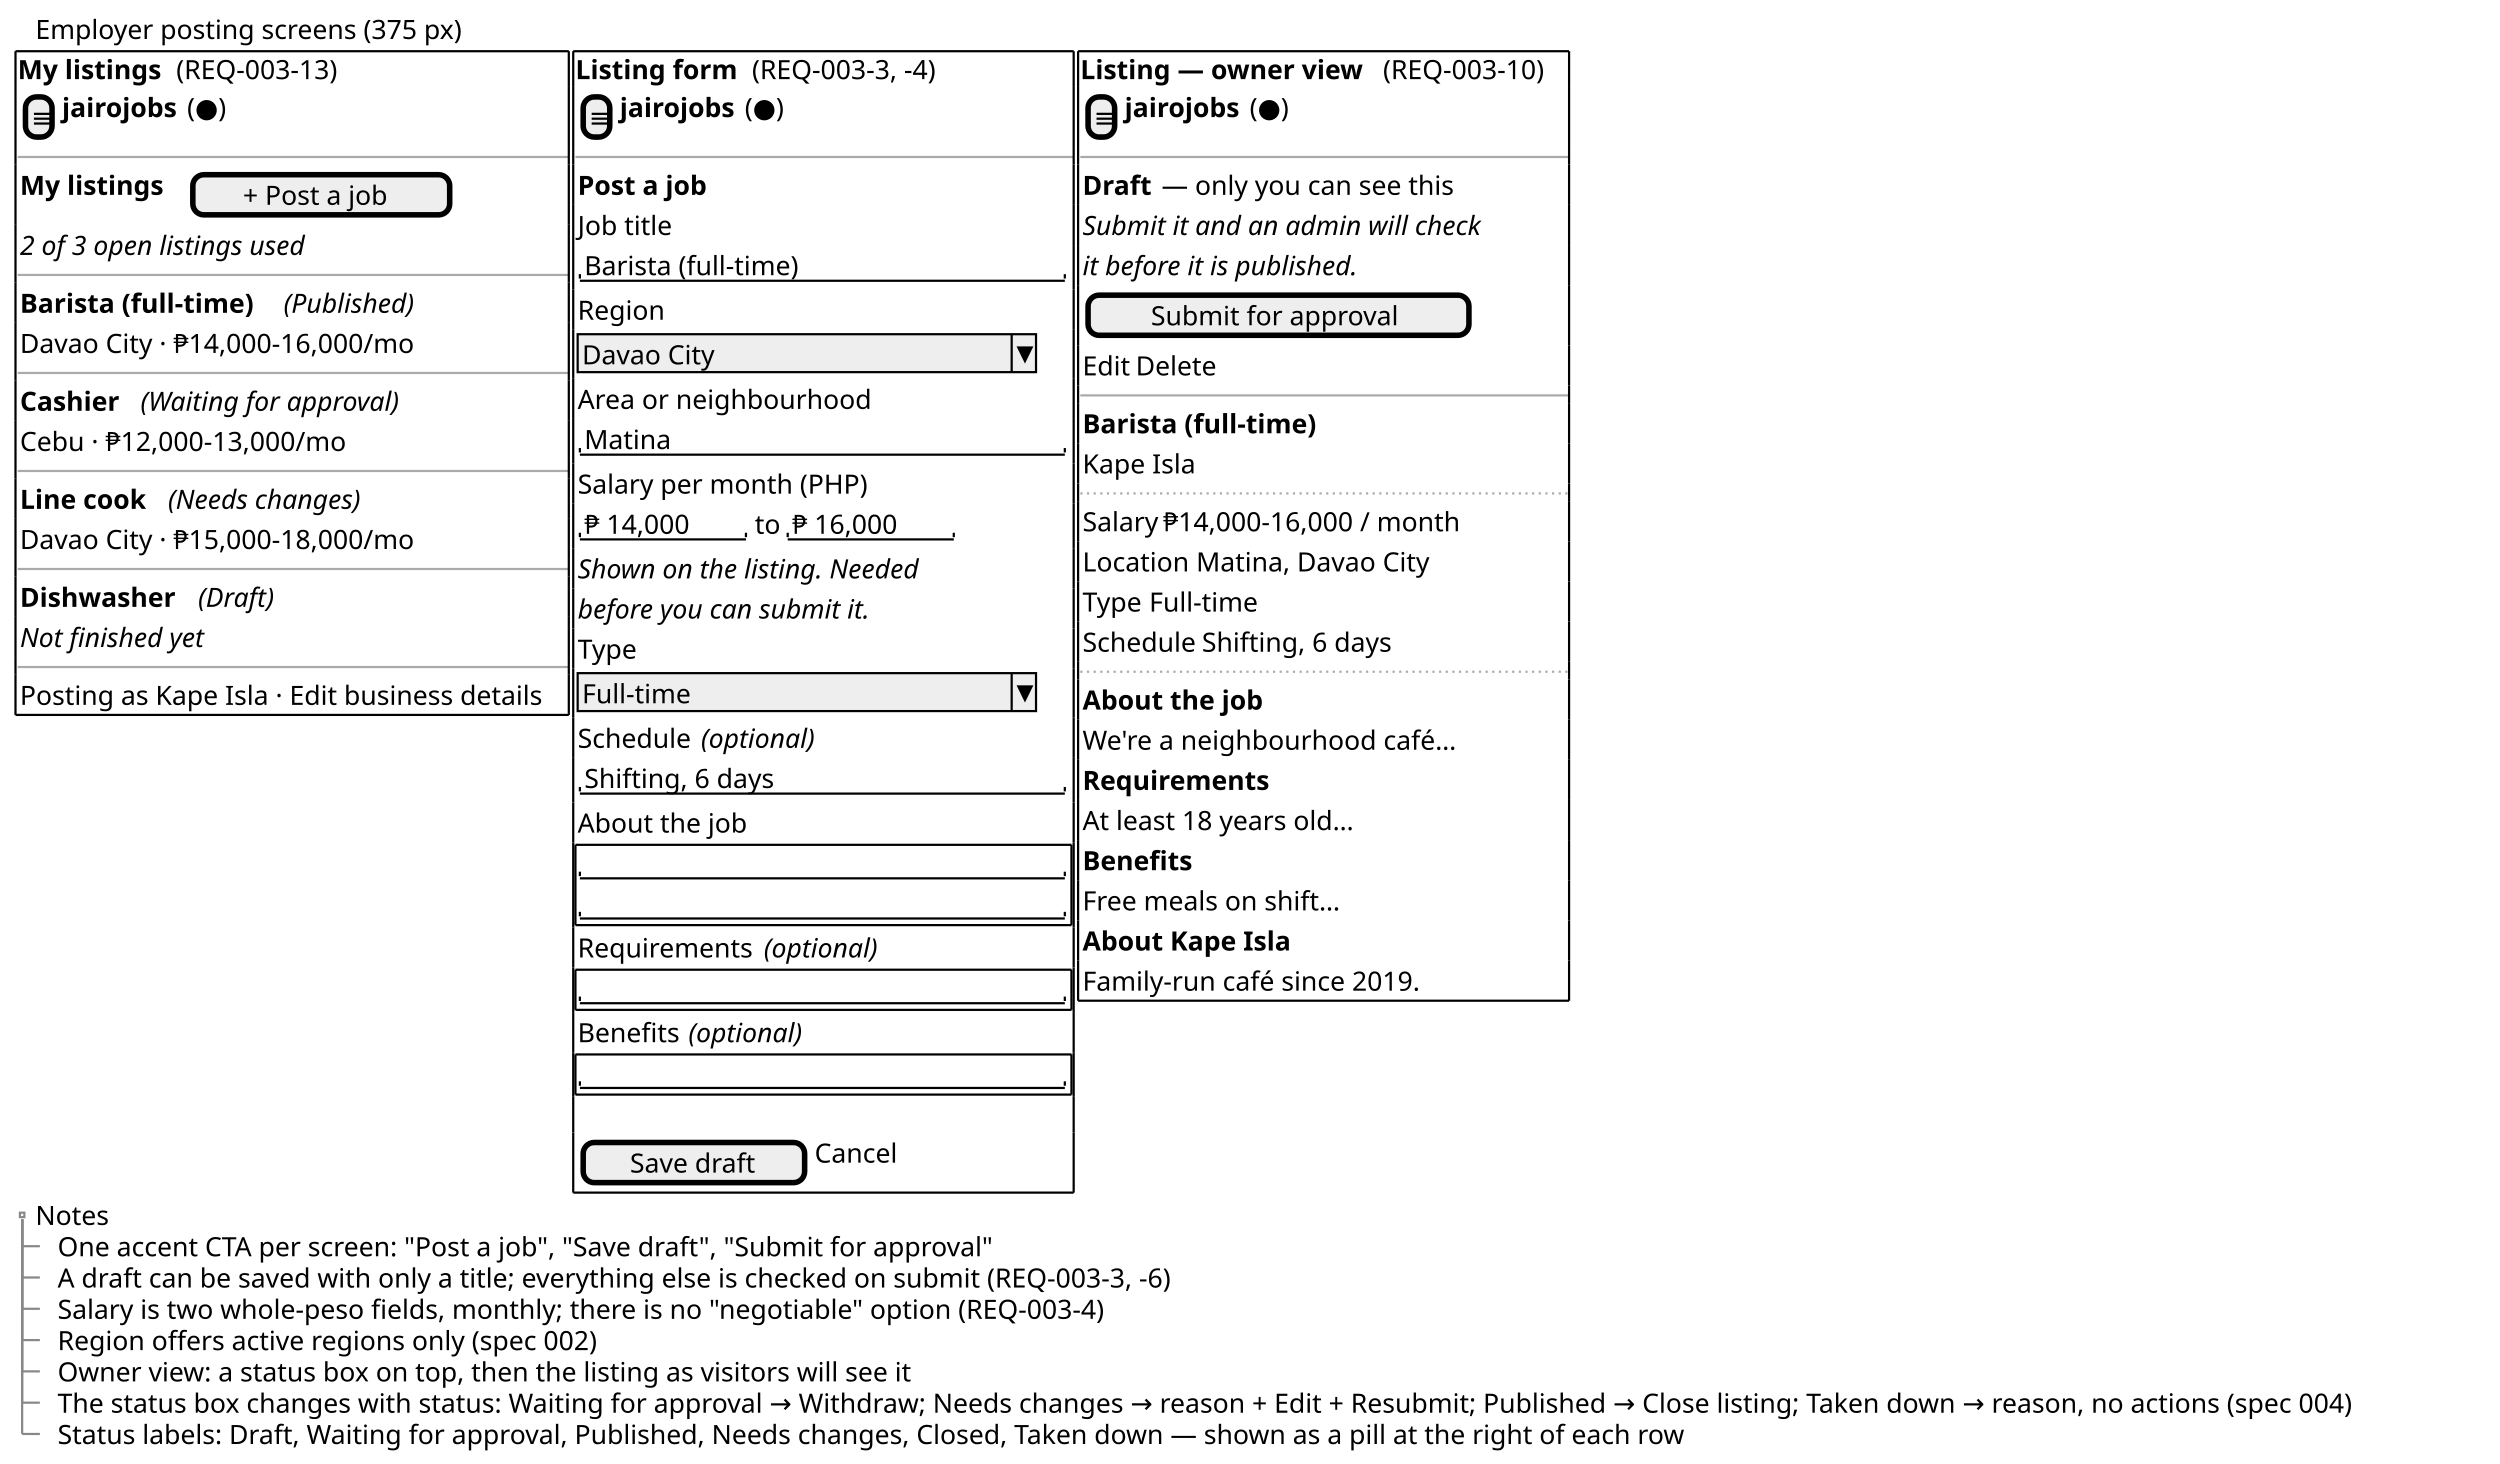
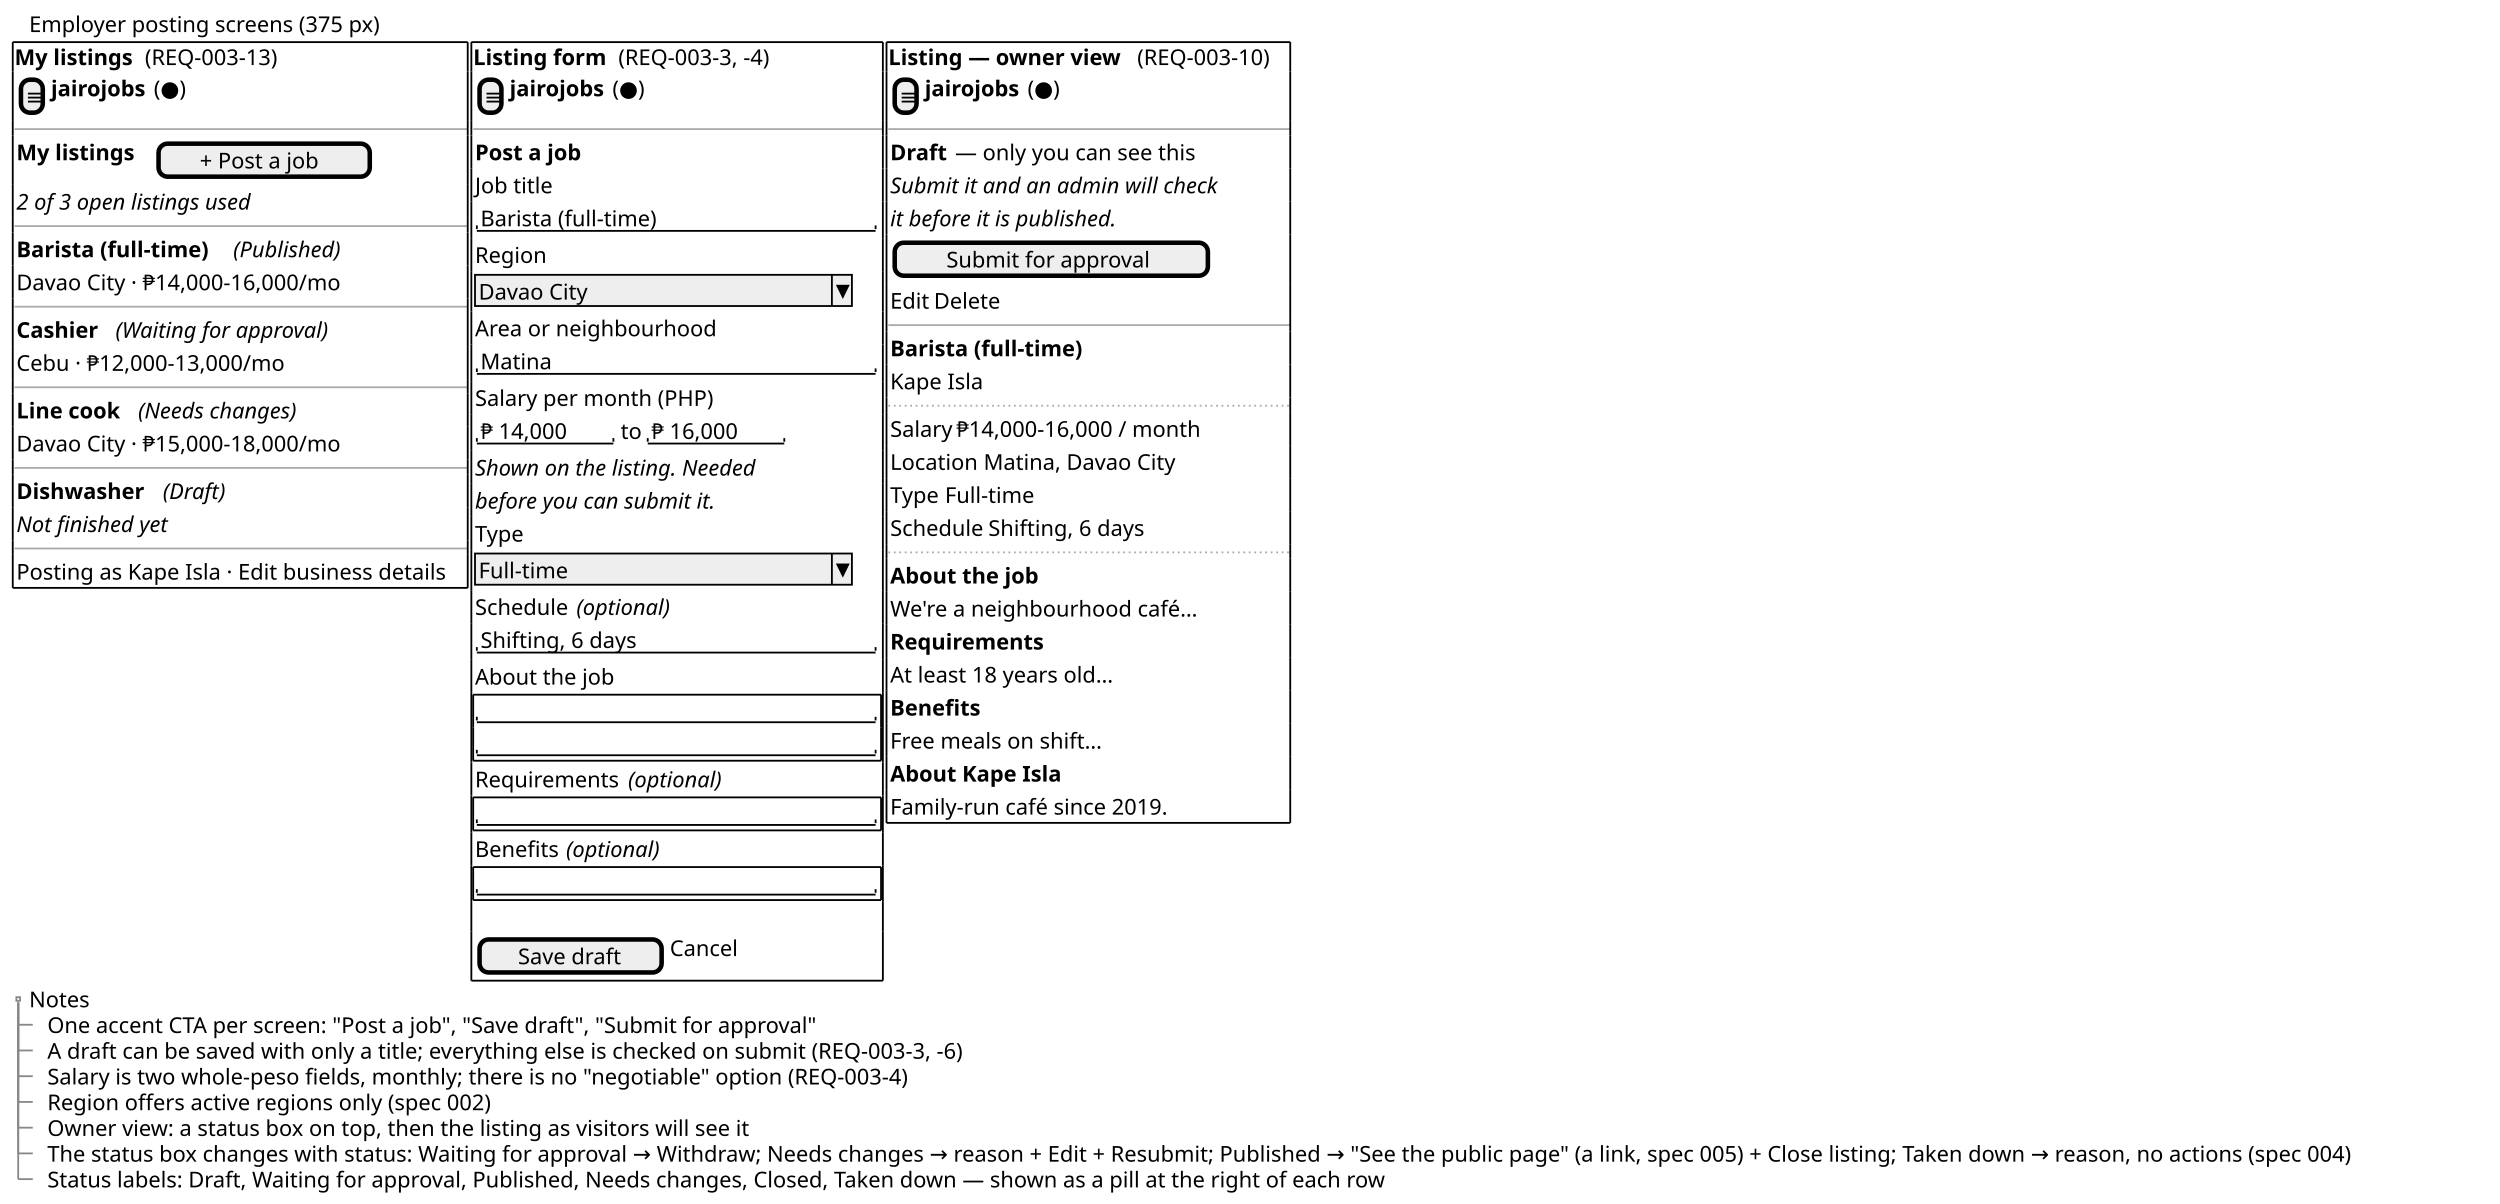
- <svg xmlns="http://www.w3.org/2000/svg" version="1.1" data-diagram-type="SALT" style="width:1129px;height:661px;background:#FFFFFF;" width="1129px" height="661px" viewBox="0 0 1129 661" zoomAndPan="magnify" preserveAspectRatio="none" contentStyleType="text/css">
+ <svg xmlns="http://www.w3.org/2000/svg" version="1.1" data-diagram-type="SALT" style="width:1373px;height:661px;background:#FFFFFF;" width="1373px" height="661px" viewBox="0 0 1373 661" zoomAndPan="magnify" preserveAspectRatio="none" contentStyleType="text/css">
  <defs />
  <g font-family="sans-serif" lengthAdjust="spacing">
    <text x="16" y="17.602" fill="#000" font-size="12" textLength="202.67">Employer posting screens (375 px)</text>
    <text x="8" y="35.734" fill="#000" font-size="12" textLength="67.781" font-weight="700">My listings</text>
    <text x="79.578" y="35.734" fill="#000" font-size="12" textLength="83.045">(REQ-003-13)</text>
    <rect x="11.5" y="43.766" width="12" height="18.133" fill="#EEE" style="stroke:#000;stroke-width:2.5;" rx="5" ry="5" />
    <text x="14.063" y="57.367" fill="#000" font-size="12">≡</text>
    <text x="28" y="52.867" fill="#000" font-size="12" textLength="54.469" font-weight="700">jairojobs</text>
    <text x="84.469" y="52.867" fill="#000" font-size="12" textLength="14.742">(●)</text>
    <line x1="8" y1="70.898" x2="256.871" y2="70.898" style="stroke:#AAA;stroke-width:1;" />
    <text x="9" y="88" fill="#000" font-size="12" textLength="67.781" font-weight="700">My listings</text>
    <rect x="87.078" y="78.898" width="116" height="18.133" fill="#EEE" style="stroke:#000;stroke-width:2.5;" rx="5" ry="5" />
    <text x="109.708" y="92.5" fill="#000" font-size="12" textLength="70.74">+ Post a job</text>
    <text x="9" y="115.133" fill="#000" font-size="12" textLength="144.861" font-style="italic">2 of 3 open listings used</text>
    <line x1="8" y1="124.164" x2="256.871" y2="124.164" style="stroke:#AAA;stroke-width:1;" />
    <text x="9" y="141.266" fill="#000" font-size="12" textLength="111.281" font-weight="700">Barista (full-time)</text>
    <text x="128.078" y="141.266" fill="#000" font-size="12" textLength="64.178" font-style="italic">(Published)</text>
    <text x="9" y="159.398" fill="#000" font-size="12" textLength="196.412">Davao City · ₱14,000-16,000/mo</text>
    <line x1="8" y1="168.43" x2="256.871" y2="168.43" style="stroke:#AAA;stroke-width:1;" />
    <text x="9" y="185.531" fill="#000" font-size="12" textLength="46.658" font-weight="700">Cashier</text>
    <text x="63.455" y="185.531" fill="#000" font-size="12" textLength="125.66" font-style="italic">(Waiting for approval)</text>
    <text x="9" y="203.664" fill="#000" font-size="12" textLength="164.25">Cebu · ₱12,000-13,000/mo</text>
    <line x1="8" y1="212.695" x2="256.871" y2="212.695" style="stroke:#AAA;stroke-width:1;" />
    <text x="9" y="229.797" fill="#000" font-size="12" textLength="59.057" font-weight="700">Line cook</text>
    <text x="75.854" y="229.797" fill="#000" font-size="12" textLength="95.461" font-style="italic">(Needs changes)</text>
    <text x="9" y="247.93" fill="#000" font-size="12" textLength="196.412">Davao City · ₱15,000-18,000/mo</text>
    <line x1="8" y1="256.961" x2="256.871" y2="256.961" style="stroke:#AAA;stroke-width:1;" />
    <text x="9" y="274.063" fill="#000" font-size="12" textLength="72.645" font-weight="700">Dishwasher</text>
    <text x="89.441" y="274.063" fill="#000" font-size="12" textLength="37.23" font-style="italic">(Draft)</text>
    <text x="9" y="292.195" fill="#000" font-size="12" textLength="92.361" font-style="italic">Not finished yet</text>
    <line x1="8" y1="301.227" x2="256.871" y2="301.227" style="stroke:#AAA;stroke-width:1;" />
    <text x="9" y="318.328" fill="#000" font-size="12" textLength="245.871">Posting as Kape Isla · Edit business details</text>
    <line x1="7" y1="23.133" x2="256.871" y2="23.133" style="stroke:#000;stroke-width:1;" />
    <line x1="7" y1="322.859" x2="256.871" y2="322.859" style="stroke:#000;stroke-width:1;" />
    <line x1="7" y1="23.133" x2="7" y2="39.266" style="stroke:#000;stroke-width:1;" />
    <line x1="256.871" y1="23.133" x2="256.871" y2="39.266" style="stroke:#000;stroke-width:1;" />
    <line x1="7" y1="39.266" x2="7" y2="66.398" style="stroke:#000;stroke-width:1;" />
    <line x1="256.871" y1="39.266" x2="256.871" y2="66.398" style="stroke:#000;stroke-width:1;" />
    <line x1="7" y1="66.398" x2="7" y2="74.398" style="stroke:#000;stroke-width:1;" />
    <line x1="256.871" y1="66.398" x2="256.871" y2="74.398" style="stroke:#000;stroke-width:1;" />
    <line x1="7" y1="74.398" x2="7" y2="101.531" style="stroke:#000;stroke-width:1;" />
    <line x1="256.871" y1="74.398" x2="256.871" y2="101.531" style="stroke:#000;stroke-width:1;" />
    <line x1="7" y1="101.531" x2="7" y2="119.664" style="stroke:#000;stroke-width:1;" />
    <line x1="256.871" y1="101.531" x2="256.871" y2="119.664" style="stroke:#000;stroke-width:1;" />
    <line x1="7" y1="119.664" x2="7" y2="127.664" style="stroke:#000;stroke-width:1;" />
    <line x1="256.871" y1="119.664" x2="256.871" y2="127.664" style="stroke:#000;stroke-width:1;" />
    <line x1="7" y1="127.664" x2="7" y2="145.797" style="stroke:#000;stroke-width:1;" />
    <line x1="256.871" y1="127.664" x2="256.871" y2="145.797" style="stroke:#000;stroke-width:1;" />
    <line x1="7" y1="145.797" x2="7" y2="163.93" style="stroke:#000;stroke-width:1;" />
    <line x1="256.871" y1="145.797" x2="256.871" y2="163.93" style="stroke:#000;stroke-width:1;" />
    <line x1="7" y1="163.93" x2="7" y2="171.93" style="stroke:#000;stroke-width:1;" />
    <line x1="256.871" y1="163.93" x2="256.871" y2="171.93" style="stroke:#000;stroke-width:1;" />
    <line x1="7" y1="171.93" x2="7" y2="190.063" style="stroke:#000;stroke-width:1;" />
    <line x1="256.871" y1="171.93" x2="256.871" y2="190.063" style="stroke:#000;stroke-width:1;" />
    <line x1="7" y1="190.063" x2="7" y2="208.195" style="stroke:#000;stroke-width:1;" />
    <line x1="256.871" y1="190.063" x2="256.871" y2="208.195" style="stroke:#000;stroke-width:1;" />
    <line x1="7" y1="208.195" x2="7" y2="216.195" style="stroke:#000;stroke-width:1;" />
    <line x1="256.871" y1="208.195" x2="256.871" y2="216.195" style="stroke:#000;stroke-width:1;" />
    <line x1="7" y1="216.195" x2="7" y2="234.328" style="stroke:#000;stroke-width:1;" />
    <line x1="256.871" y1="216.195" x2="256.871" y2="234.328" style="stroke:#000;stroke-width:1;" />
    <line x1="7" y1="234.328" x2="7" y2="252.461" style="stroke:#000;stroke-width:1;" />
    <line x1="256.871" y1="234.328" x2="256.871" y2="252.461" style="stroke:#000;stroke-width:1;" />
    <line x1="7" y1="252.461" x2="7" y2="260.461" style="stroke:#000;stroke-width:1;" />
    <line x1="256.871" y1="252.461" x2="256.871" y2="260.461" style="stroke:#000;stroke-width:1;" />
    <line x1="7" y1="260.461" x2="7" y2="278.594" style="stroke:#000;stroke-width:1;" />
    <line x1="256.871" y1="260.461" x2="256.871" y2="278.594" style="stroke:#000;stroke-width:1;" />
    <line x1="7" y1="278.594" x2="7" y2="296.727" style="stroke:#000;stroke-width:1;" />
    <line x1="256.871" y1="278.594" x2="256.871" y2="296.727" style="stroke:#000;stroke-width:1;" />
    <line x1="7" y1="296.727" x2="7" y2="304.727" style="stroke:#000;stroke-width:1;" />
    <line x1="256.871" y1="296.727" x2="256.871" y2="304.727" style="stroke:#000;stroke-width:1;" />
    <line x1="7" y1="304.727" x2="7" y2="322.859" style="stroke:#000;stroke-width:1;" />
    <line x1="256.871" y1="304.727" x2="256.871" y2="322.859" style="stroke:#000;stroke-width:1;" />
    <text x="259.871" y="35.734" fill="#000" font-size="12" textLength="75.914" font-weight="700">Listing form</text>
    <text x="339.582" y="35.734" fill="#000" font-size="12" textLength="97.582">(REQ-003-3, -4)</text>
    <rect x="263.371" y="43.766" width="12" height="18.133" fill="#EEE" style="stroke:#000;stroke-width:2.5;" rx="5" ry="5" />
    <text x="265.935" y="57.367" fill="#000" font-size="12">≡</text>
    <text x="279.871" y="52.867" fill="#000" font-size="12" textLength="54.469" font-weight="700">jairojobs</text>
    <text x="336.34" y="52.867" fill="#000" font-size="12" textLength="14.742">(●)</text>
    <line x1="259.871" y1="70.898" x2="484.871" y2="70.898" style="stroke:#AAA;stroke-width:1;" />
    <text x="260.871" y="88" fill="#000" font-size="12" textLength="61.248" font-weight="700">Post a job</text>
    <text x="260.871" y="106.133" fill="#000" font-size="12" textLength="45.053">Job title</text>
    <text x="263.871" y="124.266" fill="#000" font-size="12" textLength="102.328">Barista (full-time)</text>
    <line x1="261.871" y1="126.797" x2="480.871" y2="126.797" style="stroke:#000;stroke-width:1;" />
    <line x1="261.871" y1="123.797" x2="261.871" y2="125.797" style="stroke:#000;stroke-width:1;" />
    <line x1="480.871" y1="123.797" x2="480.871" y2="125.797" style="stroke:#000;stroke-width:1;" />
    <text x="260.871" y="144.398" fill="#000" font-size="12" textLength="40.043">Region</text>
    <rect x="260.871" y="150.93" width="207" height="17.133" fill="#EEE" style="stroke:#000;stroke-width:1;" />
    <text x="262.871" y="164.531" fill="#000" font-size="12" textLength="62.15">Davao City</text>
    <line x1="456.871" y1="150.93" x2="456.871" y2="168.063" style="stroke:#000;stroke-width:1;" />
    <polygon points="459.871,156.93,465.871,156.93,462.871,163.063" fill="#000" style="stroke:#000;stroke-width:1;stroke-linejoin:miter;stroke-miterlimit:10;" />
    <text x="260.871" y="184.664" fill="#000" font-size="12" textLength="135.932">Area or neighbourhood</text>
    <text x="263.871" y="202.797" fill="#000" font-size="12" textLength="38.994">Matina</text>
    <line x1="261.871" y1="205.328" x2="480.871" y2="205.328" style="stroke:#000;stroke-width:1;" />
    <line x1="261.871" y1="202.328" x2="261.871" y2="204.328" style="stroke:#000;stroke-width:1;" />
    <line x1="480.871" y1="202.328" x2="480.871" y2="204.328" style="stroke:#000;stroke-width:1;" />
    <text x="260.871" y="222.93" fill="#000" font-size="12" textLength="132.75">Salary per month (PHP)</text>
    <text x="263.871" y="241.063" fill="#000" font-size="12" textLength="53.121">₱ 14,000</text>
    <line x1="261.871" y1="243.594" x2="336.871" y2="243.594" style="stroke:#000;stroke-width:1;" />
    <line x1="261.871" y1="240.594" x2="261.871" y2="242.594" style="stroke:#000;stroke-width:1;" />
    <line x1="336.871" y1="240.594" x2="336.871" y2="242.594" style="stroke:#000;stroke-width:1;" />
    <text x="340.871" y="241.063" fill="#000" font-size="12" textLength="11.859">to</text>
    <text x="357.73" y="241.063" fill="#000" font-size="12" textLength="53.121">₱ 16,000</text>
    <line x1="355.73" y1="243.594" x2="430.73" y2="243.594" style="stroke:#000;stroke-width:1;" />
    <line x1="355.73" y1="240.594" x2="355.73" y2="242.594" style="stroke:#000;stroke-width:1;" />
    <line x1="430.73" y1="240.594" x2="430.73" y2="242.594" style="stroke:#000;stroke-width:1;" />
    <text x="260.871" y="261.195" fill="#000" font-size="12" textLength="170.367" font-style="italic">Shown on the listing. Needed</text>
    <text x="260.871" y="279.328" fill="#000" font-size="12" textLength="146.145" font-style="italic">before you can submit it.</text>
    <text x="260.871" y="297.461" fill="#000" font-size="12" textLength="28.096">Type</text>
    <rect x="260.871" y="303.992" width="207" height="17.133" fill="#EEE" style="stroke:#000;stroke-width:1;" />
    <text x="262.871" y="317.594" fill="#000" font-size="12" textLength="53.607">Full-time</text>
    <line x1="456.871" y1="303.992" x2="456.871" y2="321.125" style="stroke:#000;stroke-width:1;" />
    <polygon points="459.871,309.992,465.871,309.992,462.871,316.125" fill="#000" style="stroke:#000;stroke-width:1;stroke-linejoin:miter;stroke-miterlimit:10;" />
    <text x="260.871" y="337.727" fill="#000" font-size="12" textLength="51.896">Schedule</text>
    <text x="316.564" y="337.727" fill="#000" font-size="12" textLength="55.6" font-style="italic">(optional)</text>
    <text x="263.871" y="355.859" fill="#000" font-size="12" textLength="90.223">Shifting, 6 days</text>
    <line x1="261.871" y1="358.391" x2="480.871" y2="358.391" style="stroke:#000;stroke-width:1;" />
    <line x1="261.871" y1="355.391" x2="261.871" y2="357.391" style="stroke:#000;stroke-width:1;" />
    <line x1="480.871" y1="355.391" x2="480.871" y2="357.391" style="stroke:#000;stroke-width:1;" />
    <text x="260.871" y="375.992" fill="#000" font-size="12" textLength="79.928">About the job</text>
    <text x="263.871" y="394.125" fill="#000" font-size="12"> </text>
    <line x1="261.871" y1="396.656" x2="480.871" y2="396.656" style="stroke:#000;stroke-width:1;" />
    <line x1="261.871" y1="393.656" x2="261.871" y2="395.656" style="stroke:#000;stroke-width:1;" />
    <line x1="480.871" y1="393.656" x2="480.871" y2="395.656" style="stroke:#000;stroke-width:1;" />
    <text x="263.871" y="412.258" fill="#000" font-size="12"> </text>
    <line x1="261.871" y1="414.789" x2="480.871" y2="414.789" style="stroke:#000;stroke-width:1;" />
    <line x1="261.871" y1="411.789" x2="261.871" y2="413.789" style="stroke:#000;stroke-width:1;" />
    <line x1="480.871" y1="411.789" x2="480.871" y2="413.789" style="stroke:#000;stroke-width:1;" />
    <line x1="259.871" y1="381.523" x2="483.871" y2="381.523" style="stroke:#000;stroke-width:1;" />
    <line x1="259.871" y1="417.789" x2="483.871" y2="417.789" style="stroke:#000;stroke-width:1;" />
    <line x1="259.871" y1="381.523" x2="259.871" y2="399.656" style="stroke:#000;stroke-width:1;" />
    <line x1="483.871" y1="381.523" x2="483.871" y2="399.656" style="stroke:#000;stroke-width:1;" />
    <line x1="259.871" y1="399.656" x2="259.871" y2="417.789" style="stroke:#000;stroke-width:1;" />
    <line x1="483.871" y1="399.656" x2="483.871" y2="417.789" style="stroke:#000;stroke-width:1;" />
    <text x="260.871" y="432.391" fill="#000" font-size="12" textLength="80.279">Requirements</text>
    <text x="344.947" y="432.391" fill="#000" font-size="12" textLength="55.6" font-style="italic">(optional)</text>
    <text x="263.871" y="450.523" fill="#000" font-size="12"> </text>
    <line x1="261.871" y1="453.055" x2="480.871" y2="453.055" style="stroke:#000;stroke-width:1;" />
    <line x1="261.871" y1="450.055" x2="261.871" y2="452.055" style="stroke:#000;stroke-width:1;" />
    <line x1="480.871" y1="450.055" x2="480.871" y2="452.055" style="stroke:#000;stroke-width:1;" />
    <line x1="259.871" y1="437.922" x2="483.871" y2="437.922" style="stroke:#000;stroke-width:1;" />
    <line x1="259.871" y1="456.055" x2="483.871" y2="456.055" style="stroke:#000;stroke-width:1;" />
    <line x1="259.871" y1="437.922" x2="259.871" y2="456.055" style="stroke:#000;stroke-width:1;" />
    <line x1="483.871" y1="437.922" x2="483.871" y2="456.055" style="stroke:#000;stroke-width:1;" />
    <text x="260.871" y="470.656" fill="#000" font-size="12" textLength="46.207">Benefits</text>
    <text x="310.875" y="470.656" fill="#000" font-size="12" textLength="55.6" font-style="italic">(optional)</text>
    <text x="263.871" y="488.789" fill="#000" font-size="12"> </text>
    <line x1="261.871" y1="491.32" x2="480.871" y2="491.32" style="stroke:#000;stroke-width:1;" />
    <line x1="261.871" y1="488.32" x2="261.871" y2="490.32" style="stroke:#000;stroke-width:1;" />
    <line x1="480.871" y1="488.32" x2="480.871" y2="490.32" style="stroke:#000;stroke-width:1;" />
    <line x1="259.871" y1="476.188" x2="483.871" y2="476.188" style="stroke:#000;stroke-width:1;" />
    <line x1="259.871" y1="494.32" x2="483.871" y2="494.32" style="stroke:#000;stroke-width:1;" />
    <line x1="259.871" y1="476.188" x2="259.871" y2="494.32" style="stroke:#000;stroke-width:1;" />
    <line x1="483.871" y1="476.188" x2="483.871" y2="494.32" style="stroke:#000;stroke-width:1;" />
    <rect x="263.371" y="515.953" width="100" height="18.133" fill="#EEE" style="stroke:#000;stroke-width:2.5;" rx="5" ry="5" />
    <text x="284.484" y="529.555" fill="#000" font-size="12" textLength="57.773">Save draft</text>
    <text x="367.871" y="525.055" fill="#000" font-size="12" textLength="38.678">Cancel</text>
    <line x1="258.871" y1="23.133" x2="484.871" y2="23.133" style="stroke:#000;stroke-width:1;" />
    <line x1="258.871" y1="538.586" x2="484.871" y2="538.586" style="stroke:#000;stroke-width:1;" />
    <line x1="258.871" y1="23.133" x2="258.871" y2="39.266" style="stroke:#000;stroke-width:1;" />
    <line x1="484.871" y1="23.133" x2="484.871" y2="39.266" style="stroke:#000;stroke-width:1;" />
    <line x1="258.871" y1="39.266" x2="258.871" y2="66.398" style="stroke:#000;stroke-width:1;" />
    <line x1="484.871" y1="39.266" x2="484.871" y2="66.398" style="stroke:#000;stroke-width:1;" />
    <line x1="258.871" y1="66.398" x2="258.871" y2="74.398" style="stroke:#000;stroke-width:1;" />
    <line x1="484.871" y1="66.398" x2="484.871" y2="74.398" style="stroke:#000;stroke-width:1;" />
    <line x1="258.871" y1="74.398" x2="258.871" y2="92.531" style="stroke:#000;stroke-width:1;" />
    <line x1="484.871" y1="74.398" x2="484.871" y2="92.531" style="stroke:#000;stroke-width:1;" />
    <line x1="258.871" y1="92.531" x2="258.871" y2="110.664" style="stroke:#000;stroke-width:1;" />
    <line x1="484.871" y1="92.531" x2="484.871" y2="110.664" style="stroke:#000;stroke-width:1;" />
    <line x1="258.871" y1="110.664" x2="258.871" y2="130.797" style="stroke:#000;stroke-width:1;" />
    <line x1="484.871" y1="110.664" x2="484.871" y2="130.797" style="stroke:#000;stroke-width:1;" />
    <line x1="258.871" y1="130.797" x2="258.871" y2="148.93" style="stroke:#000;stroke-width:1;" />
    <line x1="484.871" y1="130.797" x2="484.871" y2="148.93" style="stroke:#000;stroke-width:1;" />
    <line x1="258.871" y1="148.93" x2="258.871" y2="171.063" style="stroke:#000;stroke-width:1;" />
    <line x1="484.871" y1="148.93" x2="484.871" y2="171.063" style="stroke:#000;stroke-width:1;" />
    <line x1="258.871" y1="171.063" x2="258.871" y2="189.195" style="stroke:#000;stroke-width:1;" />
    <line x1="484.871" y1="171.063" x2="484.871" y2="189.195" style="stroke:#000;stroke-width:1;" />
    <line x1="258.871" y1="189.195" x2="258.871" y2="209.328" style="stroke:#000;stroke-width:1;" />
    <line x1="484.871" y1="189.195" x2="484.871" y2="209.328" style="stroke:#000;stroke-width:1;" />
    <line x1="258.871" y1="209.328" x2="258.871" y2="227.461" style="stroke:#000;stroke-width:1;" />
    <line x1="484.871" y1="209.328" x2="484.871" y2="227.461" style="stroke:#000;stroke-width:1;" />
    <line x1="258.871" y1="227.461" x2="258.871" y2="247.594" style="stroke:#000;stroke-width:1;" />
    <line x1="484.871" y1="227.461" x2="484.871" y2="247.594" style="stroke:#000;stroke-width:1;" />
    <line x1="258.871" y1="247.594" x2="258.871" y2="265.727" style="stroke:#000;stroke-width:1;" />
    <line x1="484.871" y1="247.594" x2="484.871" y2="265.727" style="stroke:#000;stroke-width:1;" />
    <line x1="258.871" y1="265.727" x2="258.871" y2="283.859" style="stroke:#000;stroke-width:1;" />
    <line x1="484.871" y1="265.727" x2="484.871" y2="283.859" style="stroke:#000;stroke-width:1;" />
    <line x1="258.871" y1="283.859" x2="258.871" y2="301.992" style="stroke:#000;stroke-width:1;" />
    <line x1="484.871" y1="283.859" x2="484.871" y2="301.992" style="stroke:#000;stroke-width:1;" />
    <line x1="258.871" y1="301.992" x2="258.871" y2="324.125" style="stroke:#000;stroke-width:1;" />
    <line x1="484.871" y1="301.992" x2="484.871" y2="324.125" style="stroke:#000;stroke-width:1;" />
    <line x1="258.871" y1="324.125" x2="258.871" y2="342.258" style="stroke:#000;stroke-width:1;" />
    <line x1="484.871" y1="324.125" x2="484.871" y2="342.258" style="stroke:#000;stroke-width:1;" />
    <line x1="258.871" y1="342.258" x2="258.871" y2="362.391" style="stroke:#000;stroke-width:1;" />
    <line x1="484.871" y1="342.258" x2="484.871" y2="362.391" style="stroke:#000;stroke-width:1;" />
    <line x1="258.871" y1="362.391" x2="258.871" y2="380.523" style="stroke:#000;stroke-width:1;" />
    <line x1="484.871" y1="362.391" x2="484.871" y2="380.523" style="stroke:#000;stroke-width:1;" />
    <line x1="258.871" y1="380.523" x2="258.871" y2="418.789" style="stroke:#000;stroke-width:1;" />
    <line x1="484.871" y1="380.523" x2="484.871" y2="418.789" style="stroke:#000;stroke-width:1;" />
    <line x1="258.871" y1="418.789" x2="258.871" y2="436.922" style="stroke:#000;stroke-width:1;" />
    <line x1="484.871" y1="418.789" x2="484.871" y2="436.922" style="stroke:#000;stroke-width:1;" />
    <line x1="258.871" y1="436.922" x2="258.871" y2="457.055" style="stroke:#000;stroke-width:1;" />
    <line x1="484.871" y1="436.922" x2="484.871" y2="457.055" style="stroke:#000;stroke-width:1;" />
    <line x1="258.871" y1="457.055" x2="258.871" y2="475.188" style="stroke:#000;stroke-width:1;" />
    <line x1="484.871" y1="457.055" x2="484.871" y2="475.188" style="stroke:#000;stroke-width:1;" />
    <line x1="258.871" y1="475.188" x2="258.871" y2="495.32" style="stroke:#000;stroke-width:1;" />
    <line x1="484.871" y1="475.188" x2="484.871" y2="495.32" style="stroke:#000;stroke-width:1;" />
    <line x1="258.871" y1="495.32" x2="258.871" y2="511.453" style="stroke:#000;stroke-width:1;" />
    <line x1="484.871" y1="495.32" x2="484.871" y2="511.453" style="stroke:#000;stroke-width:1;" />
    <line x1="258.871" y1="511.453" x2="258.871" y2="538.586" style="stroke:#000;stroke-width:1;" />
    <line x1="484.871" y1="511.453" x2="484.871" y2="538.586" style="stroke:#000;stroke-width:1;" />
    <text x="487.871" y="35.734" fill="#000" font-size="12" textLength="132.885" font-weight="700">Listing — owner view</text>
    <text x="624.553" y="35.734" fill="#000" font-size="12" textLength="83.045">(REQ-003-10)</text>
    <rect x="491.371" y="43.766" width="12" height="18.133" fill="#EEE" style="stroke:#000;stroke-width:2.5;" rx="5" ry="5" />
    <text x="493.935" y="57.367" fill="#000" font-size="12">≡</text>
    <text x="507.871" y="52.867" fill="#000" font-size="12" textLength="54.469" font-weight="700">jairojobs</text>
    <text x="564.34" y="52.867" fill="#000" font-size="12" textLength="14.742">(●)</text>
    <line x1="487.871" y1="70.898" x2="708.598" y2="70.898" style="stroke:#AAA;stroke-width:1;" />
    <text x="488.871" y="88" fill="#000" font-size="12" textLength="31.863" font-weight="700">Draft</text>
    <text x="524.531" y="88" fill="#000" font-size="12" textLength="137.859">— only you can see this</text>
    <text x="488.871" y="106.133" fill="#000" font-size="12" textLength="196.453" font-style="italic">Submit it and an admin will check</text>
    <text x="488.871" y="124.266" fill="#000" font-size="12" textLength="139.395" font-style="italic">it before it is published.</text>
    <rect x="491.371" y="133.297" width="172" height="18.133" fill="#EEE" style="stroke:#000;stroke-width:2.5;" rx="5" ry="5" />
    <text x="519.756" y="146.898" fill="#000" font-size="12" textLength="115.23">Submit for approval</text>
    <text x="488.871" y="169.531" fill="#000" font-size="12" textLength="22.014">Edit</text>
    <text x="512.885" y="169.531" fill="#000" font-size="12" textLength="37.002">Delete</text>
    <line x1="487.871" y1="178.563" x2="708.598" y2="178.563" style="stroke:#AAA;stroke-width:1;" />
    <text x="488.871" y="195.664" fill="#000" font-size="12" textLength="111.281" font-weight="700">Barista (full-time)</text>
    <text x="488.871" y="213.797" fill="#000" font-size="12" textLength="52.166">Kape Isla</text>
    <line x1="487.871" y1="222.828" x2="708.598" y2="222.828" style="stroke:#AAA;stroke-width:1;stroke-dasharray:1,2;" />
    <text x="488.871" y="239.93" fill="#000" font-size="12" textLength="34.365">Salary</text>
    <text x="525.236" y="239.93" fill="#000" font-size="12" textLength="149.848">₱14,000-16,000 / month</text>
    <text x="488.871" y="258.063" fill="#000" font-size="12" textLength="49.318">Location</text>
    <text x="540.189" y="258.063" fill="#000" font-size="12" textLength="108.738">Matina, Davao City</text>
    <text x="488.871" y="276.195" fill="#000" font-size="12" textLength="28.096">Type</text>
    <text x="518.967" y="276.195" fill="#000" font-size="12" textLength="53.607">Full-time</text>
    <text x="488.871" y="294.328" fill="#000" font-size="12" textLength="51.896">Schedule</text>
    <text x="542.768" y="294.328" fill="#000" font-size="12" textLength="90.223">Shifting, 6 days</text>
    <line x1="487.871" y1="303.359" x2="708.598" y2="303.359" style="stroke:#AAA;stroke-width:1;stroke-dasharray:1,2;" />
    <text x="488.871" y="320.461" fill="#000" font-size="12" textLength="84.492" font-weight="700">About the job</text>
    <text x="488.871" y="338.594" fill="#000" font-size="12" textLength="174.738">We're a neighbourhood café…</text>
    <text x="488.871" y="356.727" fill="#000" font-size="12" textLength="85.729" font-weight="700">Requirements</text>
    <text x="488.871" y="374.859" fill="#000" font-size="12" textLength="131.52">At least 18 years old…</text>
    <text x="488.871" y="392.992" fill="#000" font-size="12" textLength="50.027" font-weight="700">Benefits</text>
    <text x="488.871" y="411.125" fill="#000" font-size="12" textLength="122.959">Free meals on shift…</text>
    <text x="488.871" y="429.258" fill="#000" font-size="12" textLength="97.383" font-weight="700">About Kape Isla</text>
    <text x="488.871" y="447.391" fill="#000" font-size="12" textLength="163.494">Family-run café since 2019.</text>
    <line x1="486.871" y1="23.133" x2="708.598" y2="23.133" style="stroke:#000;stroke-width:1;" />
    <line x1="486.871" y1="451.922" x2="708.598" y2="451.922" style="stroke:#000;stroke-width:1;" />
    <line x1="486.871" y1="23.133" x2="486.871" y2="39.266" style="stroke:#000;stroke-width:1;" />
    <line x1="708.598" y1="23.133" x2="708.598" y2="39.266" style="stroke:#000;stroke-width:1;" />
    <line x1="486.871" y1="39.266" x2="486.871" y2="66.398" style="stroke:#000;stroke-width:1;" />
    <line x1="708.598" y1="39.266" x2="708.598" y2="66.398" style="stroke:#000;stroke-width:1;" />
    <line x1="486.871" y1="66.398" x2="486.871" y2="74.398" style="stroke:#000;stroke-width:1;" />
    <line x1="708.598" y1="66.398" x2="708.598" y2="74.398" style="stroke:#000;stroke-width:1;" />
    <line x1="486.871" y1="74.398" x2="486.871" y2="92.531" style="stroke:#000;stroke-width:1;" />
    <line x1="708.598" y1="74.398" x2="708.598" y2="92.531" style="stroke:#000;stroke-width:1;" />
    <line x1="486.871" y1="92.531" x2="486.871" y2="110.664" style="stroke:#000;stroke-width:1;" />
    <line x1="708.598" y1="92.531" x2="708.598" y2="110.664" style="stroke:#000;stroke-width:1;" />
    <line x1="486.871" y1="110.664" x2="486.871" y2="128.797" style="stroke:#000;stroke-width:1;" />
    <line x1="708.598" y1="110.664" x2="708.598" y2="128.797" style="stroke:#000;stroke-width:1;" />
    <line x1="486.871" y1="128.797" x2="486.871" y2="155.93" style="stroke:#000;stroke-width:1;" />
    <line x1="708.598" y1="128.797" x2="708.598" y2="155.93" style="stroke:#000;stroke-width:1;" />
    <line x1="486.871" y1="155.93" x2="486.871" y2="174.063" style="stroke:#000;stroke-width:1;" />
    <line x1="708.598" y1="155.93" x2="708.598" y2="174.063" style="stroke:#000;stroke-width:1;" />
    <line x1="486.871" y1="174.063" x2="486.871" y2="182.063" style="stroke:#000;stroke-width:1;" />
    <line x1="708.598" y1="174.063" x2="708.598" y2="182.063" style="stroke:#000;stroke-width:1;" />
    <line x1="486.871" y1="182.063" x2="486.871" y2="200.195" style="stroke:#000;stroke-width:1;" />
    <line x1="708.598" y1="182.063" x2="708.598" y2="200.195" style="stroke:#000;stroke-width:1;" />
    <line x1="486.871" y1="200.195" x2="486.871" y2="218.328" style="stroke:#000;stroke-width:1;" />
    <line x1="708.598" y1="200.195" x2="708.598" y2="218.328" style="stroke:#000;stroke-width:1;" />
    <line x1="486.871" y1="218.328" x2="486.871" y2="226.328" style="stroke:#000;stroke-width:1;" />
    <line x1="708.598" y1="218.328" x2="708.598" y2="226.328" style="stroke:#000;stroke-width:1;" />
    <line x1="486.871" y1="226.328" x2="486.871" y2="244.461" style="stroke:#000;stroke-width:1;" />
    <line x1="708.598" y1="226.328" x2="708.598" y2="244.461" style="stroke:#000;stroke-width:1;" />
    <line x1="486.871" y1="244.461" x2="486.871" y2="262.594" style="stroke:#000;stroke-width:1;" />
    <line x1="708.598" y1="244.461" x2="708.598" y2="262.594" style="stroke:#000;stroke-width:1;" />
    <line x1="486.871" y1="262.594" x2="486.871" y2="280.727" style="stroke:#000;stroke-width:1;" />
    <line x1="708.598" y1="262.594" x2="708.598" y2="280.727" style="stroke:#000;stroke-width:1;" />
    <line x1="486.871" y1="280.727" x2="486.871" y2="298.859" style="stroke:#000;stroke-width:1;" />
    <line x1="708.598" y1="280.727" x2="708.598" y2="298.859" style="stroke:#000;stroke-width:1;" />
    <line x1="486.871" y1="298.859" x2="486.871" y2="306.859" style="stroke:#000;stroke-width:1;" />
    <line x1="708.598" y1="298.859" x2="708.598" y2="306.859" style="stroke:#000;stroke-width:1;" />
    <line x1="486.871" y1="306.859" x2="486.871" y2="324.992" style="stroke:#000;stroke-width:1;" />
    <line x1="708.598" y1="306.859" x2="708.598" y2="324.992" style="stroke:#000;stroke-width:1;" />
    <line x1="486.871" y1="324.992" x2="486.871" y2="343.125" style="stroke:#000;stroke-width:1;" />
    <line x1="708.598" y1="324.992" x2="708.598" y2="343.125" style="stroke:#000;stroke-width:1;" />
    <line x1="486.871" y1="343.125" x2="486.871" y2="361.258" style="stroke:#000;stroke-width:1;" />
    <line x1="708.598" y1="343.125" x2="708.598" y2="361.258" style="stroke:#000;stroke-width:1;" />
    <line x1="486.871" y1="361.258" x2="486.871" y2="379.391" style="stroke:#000;stroke-width:1;" />
    <line x1="708.598" y1="361.258" x2="708.598" y2="379.391" style="stroke:#000;stroke-width:1;" />
    <line x1="486.871" y1="379.391" x2="486.871" y2="397.523" style="stroke:#000;stroke-width:1;" />
    <line x1="708.598" y1="379.391" x2="708.598" y2="397.523" style="stroke:#000;stroke-width:1;" />
    <line x1="486.871" y1="397.523" x2="486.871" y2="415.656" style="stroke:#000;stroke-width:1;" />
    <line x1="708.598" y1="397.523" x2="708.598" y2="415.656" style="stroke:#000;stroke-width:1;" />
    <line x1="486.871" y1="415.656" x2="486.871" y2="433.789" style="stroke:#000;stroke-width:1;" />
    <line x1="708.598" y1="415.656" x2="708.598" y2="433.789" style="stroke:#000;stroke-width:1;" />
    <line x1="486.871" y1="433.789" x2="486.871" y2="451.922" style="stroke:#000;stroke-width:1;" />
    <line x1="708.598" y1="433.789" x2="708.598" y2="451.922" style="stroke:#000;stroke-width:1;" />
    <text x="16" y="553.188" fill="#000" font-size="12" textLength="33.527">Notes</text>
    <text x="26" y="567.32" fill="#000" font-size="12" textLength="437.578">One accent CTA per screen: "Post a job", "Save draft", "Submit for approval"</text>
    <text x="26" y="581.453" fill="#000" font-size="12" textLength="537.1">A draft can be saved with only a title; everything else is checked on submit (REQ-003-3, -6)</text>
    <text x="26" y="595.586" fill="#000" font-size="12" textLength="500.725">Salary is two whole-peso fields, monthly; there is no "negotiable" option (REQ-003-4)</text>
    <text x="26" y="609.719" fill="#000" font-size="12" textLength="255.469">Region offers active regions only (spec 002)</text>
    <text x="26" y="623.852" fill="#000" font-size="12" textLength="405.023">Owner view: a status box on top, then the listing as visitors will see it</text>
-     <text x="26" y="637.984" fill="#000" font-size="12" textLength="1094.947">The status box changes with status: Waiting for approval → Withdraw; Needs changes → reason + Edit + Resubmit; Published → Close listing; Taken down → reason, no actions (spec 004)</text>
+     <text x="26" y="637.984" fill="#000" font-size="12" textLength="1338.955">The status box changes with status: Waiting for approval → Withdraw; Needs changes → reason + Edit + Resubmit; Published → "See the public page" (a link, spec 005) + Close listing; Taken down → reason, no actions (spec 004)</text>
    <text x="26" y="652.117" fill="#000" font-size="12" textLength="766.969">Status labels: Draft, Waiting for approval, Published, Needs changes, Closed, Taken down — shown as a pill at the right of each row</text>
    <rect x="9" y="547.652" width="2" height="2" fill="none" style="stroke:#888;stroke-width:1;" />
    <line x1="10" y1="550.652" x2="10" y2="562.785" style="stroke:#888;stroke-width:1;" />
    <line x1="10" y1="562.785" x2="18" y2="562.785" style="stroke:#888;stroke-width:1;" />
    <line x1="10" y1="550.652" x2="10" y2="576.918" style="stroke:#888;stroke-width:1;" />
    <line x1="10" y1="576.918" x2="18" y2="576.918" style="stroke:#888;stroke-width:1;" />
    <line x1="10" y1="550.652" x2="10" y2="591.051" style="stroke:#888;stroke-width:1;" />
    <line x1="10" y1="591.051" x2="18" y2="591.051" style="stroke:#888;stroke-width:1;" />
    <line x1="10" y1="550.652" x2="10" y2="605.184" style="stroke:#888;stroke-width:1;" />
    <line x1="10" y1="605.184" x2="18" y2="605.184" style="stroke:#888;stroke-width:1;" />
    <line x1="10" y1="550.652" x2="10" y2="619.316" style="stroke:#888;stroke-width:1;" />
    <line x1="10" y1="619.316" x2="18" y2="619.316" style="stroke:#888;stroke-width:1;" />
    <line x1="10" y1="550.652" x2="10" y2="633.449" style="stroke:#888;stroke-width:1;" />
    <line x1="10" y1="633.449" x2="18" y2="633.449" style="stroke:#888;stroke-width:1;" />
    <line x1="10" y1="550.652" x2="10" y2="647.582" style="stroke:#888;stroke-width:1;" />
    <line x1="10" y1="647.582" x2="18" y2="647.582" style="stroke:#888;stroke-width:1;" />
  </g>
</svg>
